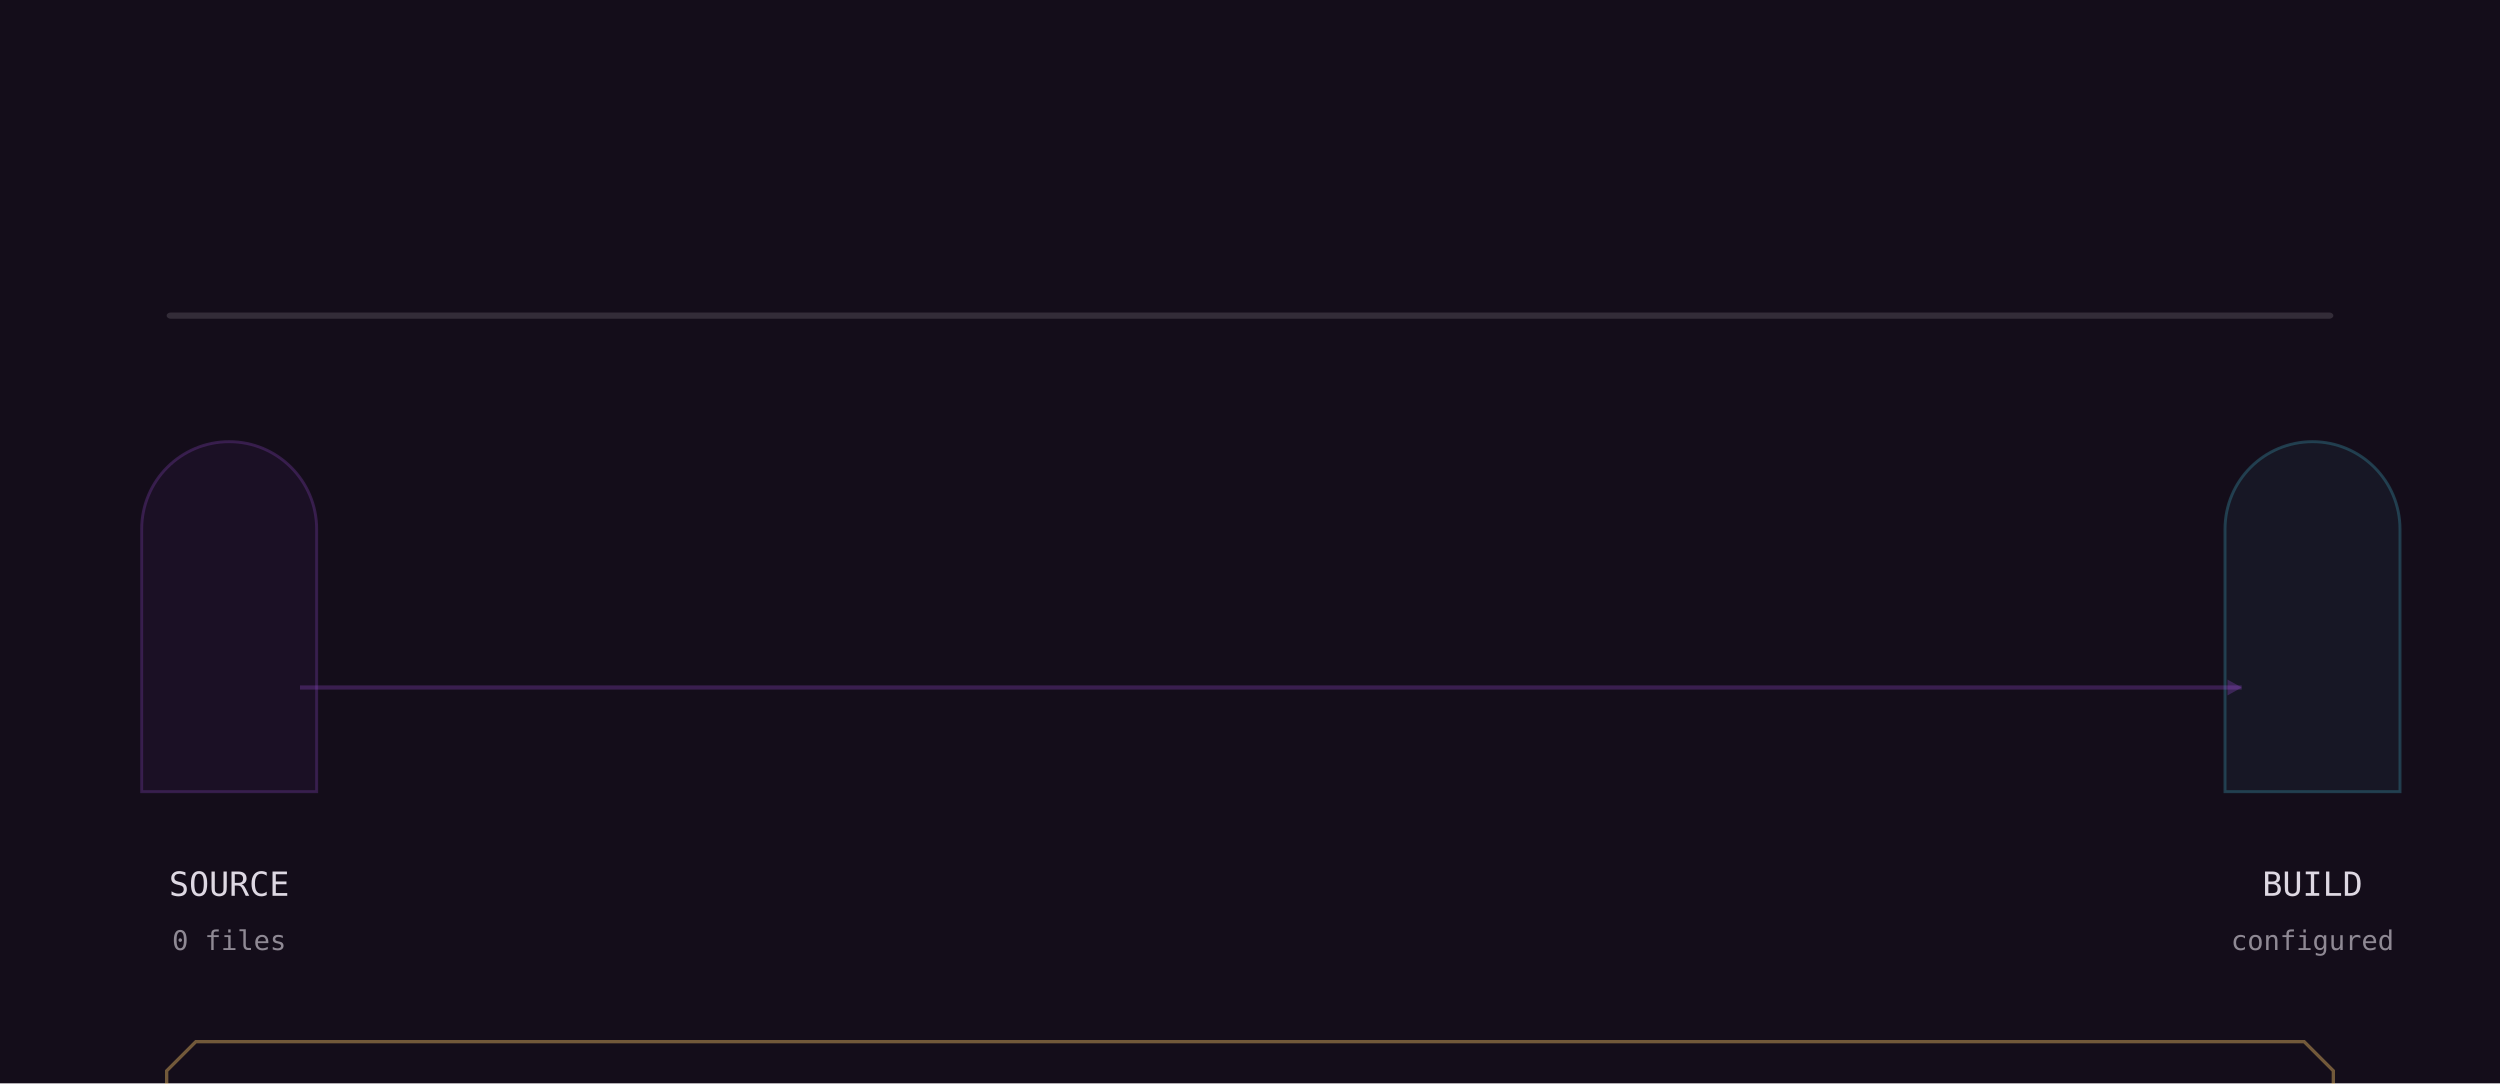
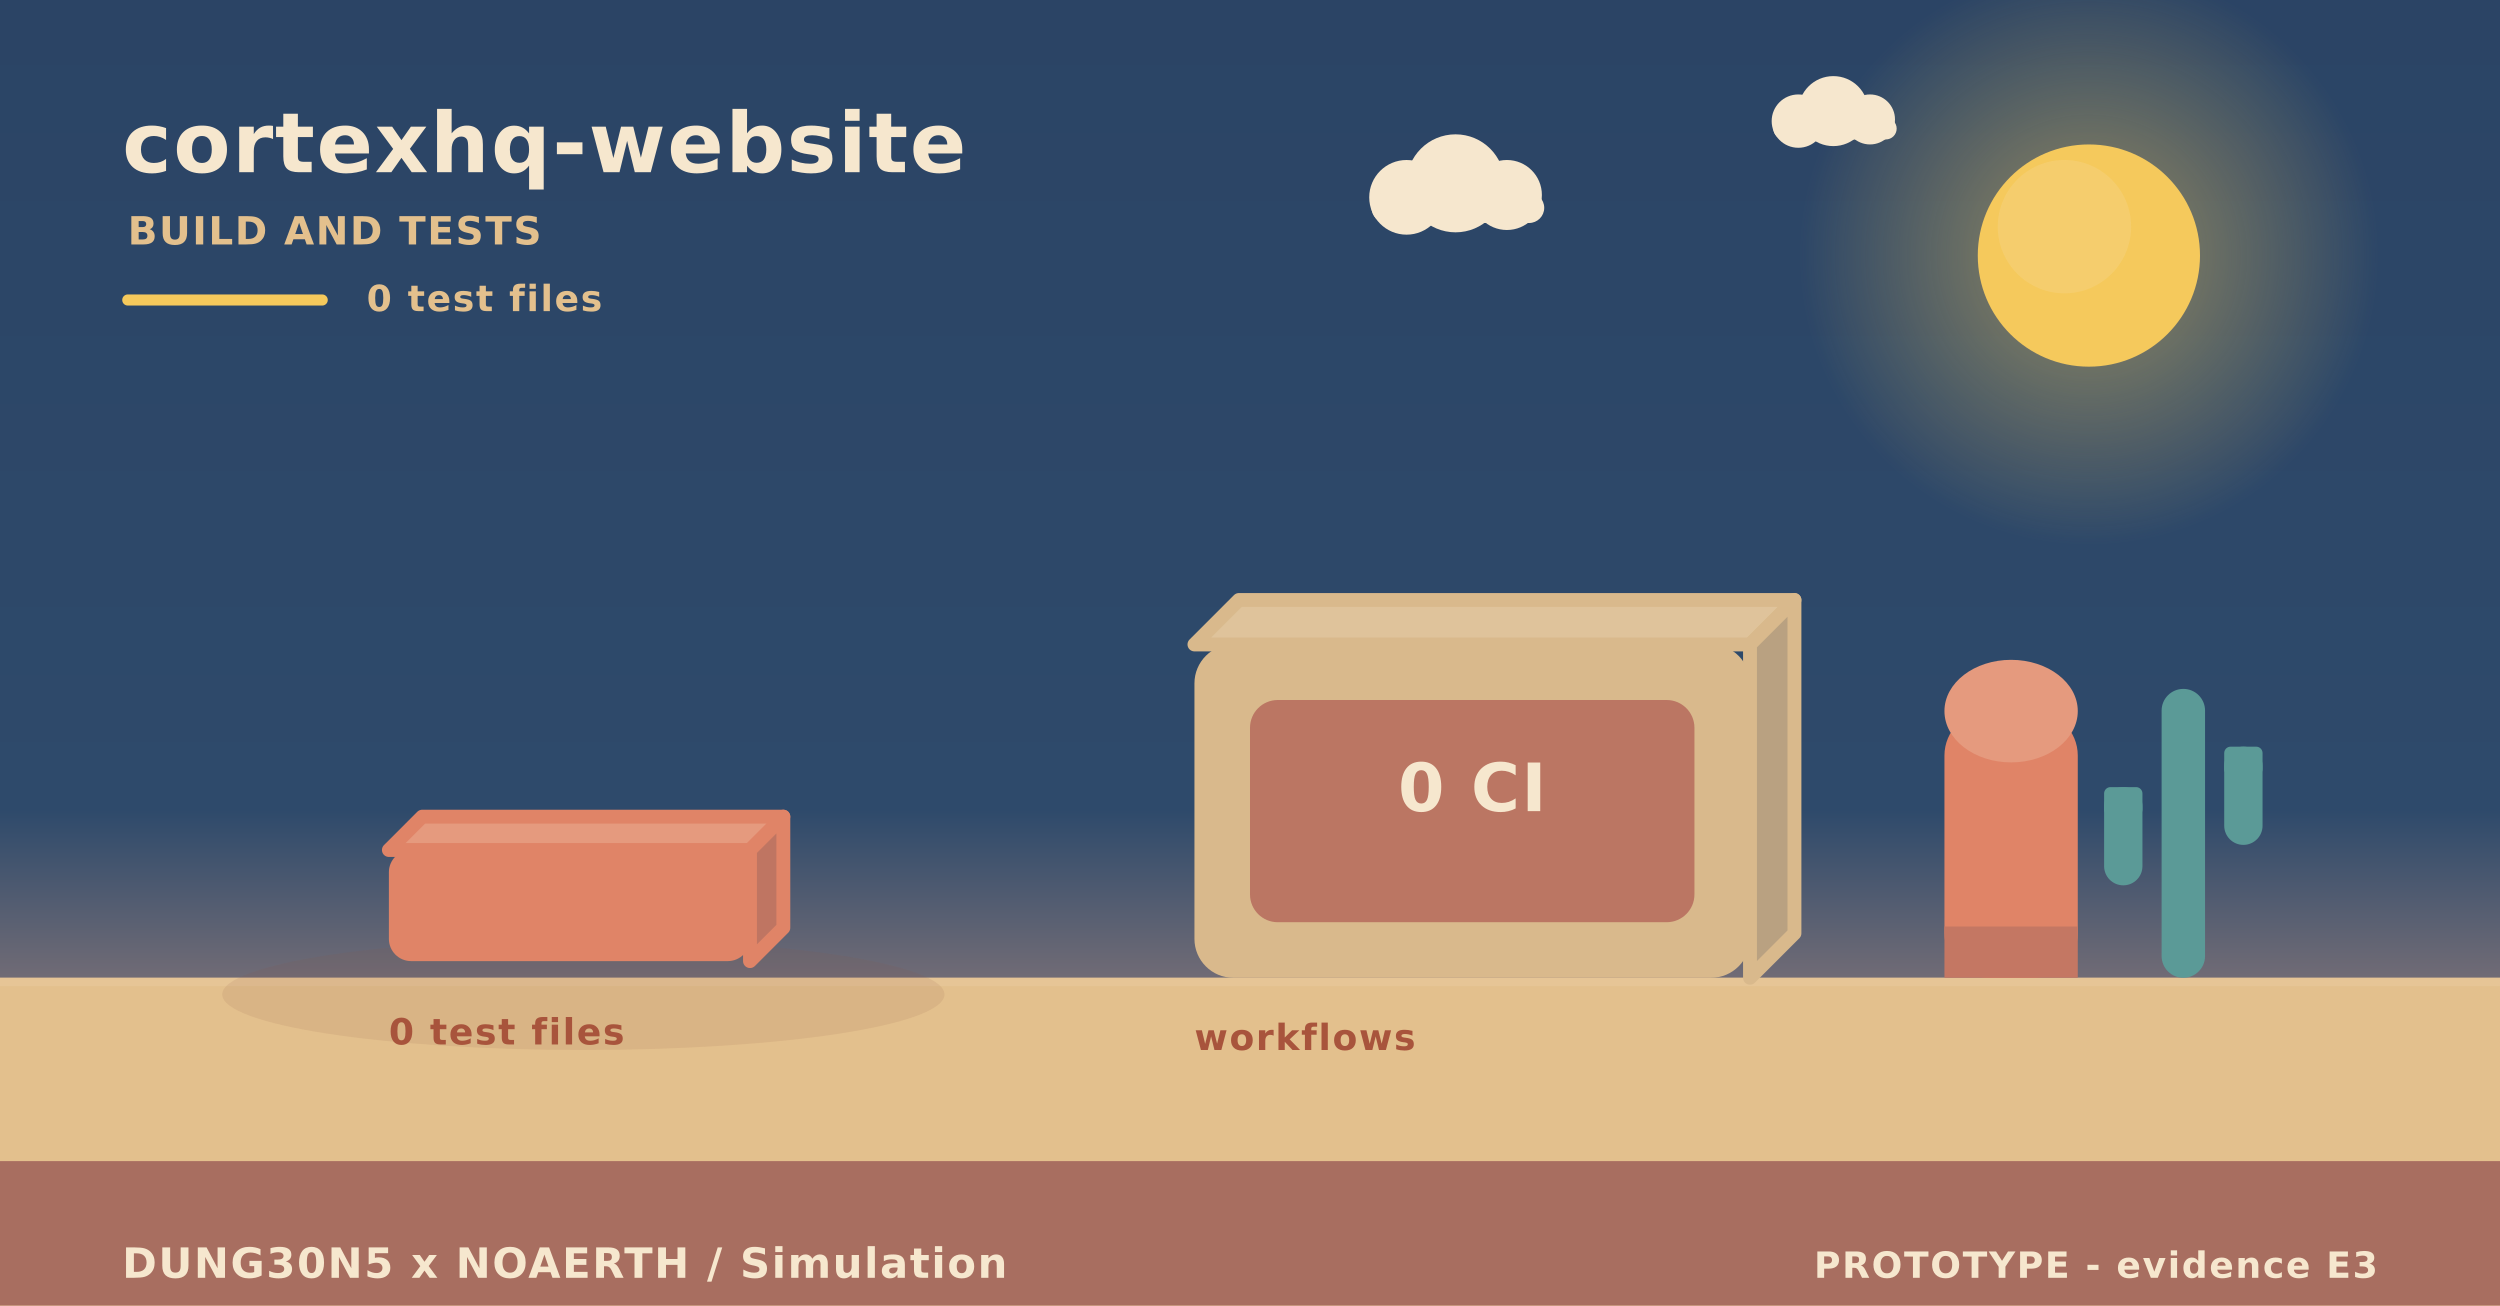
- <svg xmlns="http://www.w3.org/2000/svg" viewBox="0 0 1200 520" width="1200" height="520" role="img" aria-label="cortexhq-website build evidence">
-   <rect width="1200" height="520" fill="#140d1a" />
-   <defs>
-     <linearGradient id="gb" x1="0" y1="0" x2="1" y2="1">
-       <stop offset="0%" stop-color="#9d4edd" />
-       <stop offset="100%" stop-color="#48cae4" />
-     </linearGradient>
-   </defs>
-   <rect x="80.00" y="150.00" width="1040.00" height="3.00" rx="2.00" fill="rgba(244,238,248,0.140)" opacity="1.00" />
-   <path d="M68.00,380.00 L68.00,254.00 A42.00,42.00 0 0 1 152.00,254.00 L152.00,380.00 Z" fill="rgba(157,78,221,0.100)" opacity="0.55" stroke="rgba(157,78,221,0.450)" stroke-width="1.4" />
-   <polygon points="-192.26,189.00 -136.83,221.00 -136.83,157.00 -192.26,125.00" fill="#94763d" opacity="0.95" />
-   <polygon points="-247.68,221.00 -192.26,253.00 -192.26,189.00 -247.68,157.00" fill="#389eb2" opacity="0.95" />
-   <polygon points="-192.26,125.00 -136.83,157.00 -192.26,189.00 -247.68,157.00" fill="#9d4edd" opacity="0.95" />
-   <text x="110" y="430" font-family="ui-monospace,Menlo,monospace" font-size="16" fill="rgba(244,238,248,0.900)" text-anchor="middle">SOURCE</text>
-   <text x="110" y="456" font-family="ui-monospace,Menlo,monospace" font-size="13" fill="rgba(244,238,248,0.550)" text-anchor="middle">0 files</text>
-   <path d="M1068.00,380.00 L1068.00,254.00 A42.00,42.00 0 0 1 1152.00,254.00 L1152.00,380.00 Z" fill="rgba(72,202,228,0.100)" opacity="0.55" stroke="rgba(72,202,228,0.450)" stroke-width="1.4" />
-   <polygon points="673.77,689.00 729.19,721.00 729.19,657.00 673.77,625.00" fill="#94763d" opacity="0.95" />
-   <polygon points="618.34,721.00 673.77,753.00 673.77,689.00 618.34,657.00" fill="#389eb2" opacity="0.95" />
-   <polygon points="673.77,625.00 729.19,657.00 673.77,689.00 618.34,657.00" fill="#48cae4" opacity="0.95" />
-   <text x="1110" y="430" font-family="ui-monospace,Menlo,monospace" font-size="16" fill="rgba(244,238,248,0.900)" text-anchor="middle">BUILD</text>
-   <text x="1110" y="456" font-family="ui-monospace,Menlo,monospace" font-size="13" fill="rgba(244,238,248,0.550)" text-anchor="middle">configured</text>
-   <line x1="144.00" y1="330.00" x2="1076.00" y2="330.00" stroke="rgba(157,78,221,0.500)" stroke-width="2.00" opacity="0.55" />
-   <polygon points="1076.00,330.00 1069.20,326.20 1069.20,333.80" fill="rgba(157,78,221,0.500)" opacity="0.55" />
-   <path d="M94.00,500.00 H1106.00 L1120.00,514.00 V546.00 L1106.00,560.00 H94.00 L80.00,546.00 V514.00 Z" fill="none" stroke="rgba(255,203,105,0.500)" stroke-width="1.60" opacity="0.80" />
-   <text x="600" y="536" font-family="ui-monospace,Menlo,monospace" font-size="16" fill="rgba(255,203,105,0.950)" text-anchor="middle">no test suite present in this repository — shown as measured, not implied</text>
+ <svg xmlns="http://www.w3.org/2000/svg" width="900" height="470" viewBox="0 0 900 470" role="img" aria-label="cortexhq-website - how it is verified">
+   <linearGradient id="skyb" x1="0" y1="0" x2="0" y2="1">
+     <stop offset="0" stop-color="#2b4465" />
+     <stop offset="0.62" stop-color="#2e4a6b" />
+     <stop offset="1" stop-color="#f3ad8a" />
+   </linearGradient>
+   <rect width="900" height="470" fill="url(#skyb)" />
+   <radialGradient id="sunb">
+     <stop offset="0.35" stop-color="#f5c95c" stop-opacity="0.34" />
+     <stop offset="1" stop-color="#f5c95c" stop-opacity="0" />
+   </radialGradient>
+   <circle cx="752" cy="92" r="104" fill="url(#sunb)" />
+   <circle cx="752" cy="92" r="40" fill="#f5c95c" />
+   <circle cx="743.2" cy="81.6" r="24" fill="#f5d27e" opacity="0.5" />
+   <g>
+     <circle cx="524" cy="66" r="17.64" fill="#f6e7ce" />
+     <circle cx="506.36" cy="71.04" r="13.44" fill="#f6e7ce" />
+     <circle cx="542.48" cy="70.2" r="12.6" fill="#f6e7ce" />
+     <rect x="493.76" y="69.36" width="62.16" height="10.92" rx="5.46" fill="#f6e7ce" />
+   </g>
+   <g>
+     <circle cx="660" cy="40" r="12.6" fill="#f6e7ce" />
+     <circle cx="647.4" cy="43.6" r="9.6" fill="#f6e7ce" />
+     <circle cx="673.2" cy="43" r="9" fill="#f6e7ce" />
+     <rect x="638.4" y="42.4" width="44.4" height="7.8" rx="3.9" fill="#f6e7ce" />
+   </g>
+   <rect x="0" y="352" width="900" height="118" fill="#e3c08d" />
+   <rect x="0" y="352" width="900" height="3" fill="#e6c596" />
+   <text x="44" y="62" font-family="Verdana,DejaVu Sans,sans-serif" font-size="30" font-weight="700" letter-spacing="0.6" fill="#f6e7ce" text-anchor="start">cortexhq-website</text>
+   <text x="46" y="88" font-family="Verdana,DejaVu Sans,sans-serif" font-size="14" font-weight="700" letter-spacing="0.6" fill="#e3c08d" text-anchor="start">BUILD AND TESTS</text>
+   <rect x="44" y="106" width="74" height="4" rx="2" fill="#f5c95c" />
+   <text x="132" y="112" font-family="Verdana,DejaVu Sans,sans-serif" font-size="13" font-weight="700" letter-spacing="0.6" fill="#e3c08d" text-anchor="start">0 test files</text>
+   <ellipse cx="210" cy="358" rx="130" ry="20" fill="rgba(138,90,68,0.11)" />
+   <path d="M140,306 L270,306 L282,294 L152,294 Z" fill="#e59a7e" stroke="#e08467" stroke-width="5" stroke-linejoin="round" />
+   <path d="M270,306 L282,294 L282,334 L270,346 Z" fill="#bf7562" stroke="#e08467" stroke-width="5" stroke-linejoin="round" />
+   <rect x="140" y="306" width="130" height="40" rx="8" fill="#e08467" />
+   <text x="140" y="376" font-family="Verdana,DejaVu Sans,sans-serif" font-size="13" font-weight="700" letter-spacing="0.6" fill="#a8543c" text-anchor="start">0 test files</text>
+   <path d="M430,232 L630,232 L646,216 L446,216 Z" fill="#dfc39b" stroke="#d9b98c" stroke-width="5" stroke-linejoin="round" />
+   <path d="M630,232 L646,216 L646,336 L630,352 Z" fill="#b9a181" stroke="#d9b98c" stroke-width="5" stroke-linejoin="round" />
+   <rect x="430" y="232" width="200" height="120" rx="14" fill="#d9b98c" />
+   <rect x="450" y="252" width="160" height="80" rx="10" fill="#b97261" opacity="0.94" />
+   <text x="530" y="292" font-family="Verdana,DejaVu Sans,sans-serif" font-size="24" font-weight="700" letter-spacing="0.6" fill="#f6e7ce" text-anchor="middle">0 CI</text>
+   <text x="430" y="378" font-family="Verdana,DejaVu Sans,sans-serif" font-size="13" font-weight="700" letter-spacing="0.6" fill="#a8543c" text-anchor="start">workflows</text>
+   <rect x="700" y="256" width="48" height="96" rx="16" fill="#e08467" />
+   <ellipse cx="724" cy="256" rx="24" ry="18.46" fill="#e59a7e" />
+   <rect x="700" y="333.54" width="48" height="18.46" fill="#c47763" />
+   <rect x="778.18" y="248" width="15.64" height="104" rx="7.82" fill="#5b9a97" />
+   <rect x="757.48" y="283.36" width="13.8" height="35.36" rx="6.9" fill="#5b9a97" />
+   <rect x="757.48" y="283.36" width="13.8" height="10.4" rx="2.3" fill="#5b9a97" />
+   <rect x="800.72" y="268.8" width="13.8" height="35.36" rx="6.9" fill="#5b9a97" />
+   <rect x="800.72" y="268.8" width="13.8" height="10.4" rx="2.3" fill="#5b9a97" />
+   <rect x="0" y="418" width="900" height="52" rx="0" fill="#a5695e" opacity="0.94" />
+   <text x="44" y="460" font-family="Verdana,DejaVu Sans,sans-serif" font-size="15" font-weight="700" letter-spacing="0.6" fill="#f6e7ce" text-anchor="start">DUNG30N5 x NOAERTH  /  Simulation</text>
+   <text x="856" y="460" font-family="Verdana,DejaVu Sans,sans-serif" font-size="13" font-weight="700" letter-spacing="0.6" fill="#f6e7ce" text-anchor="end">PROTOTYPE  -  evidence E3</text>
</svg>
